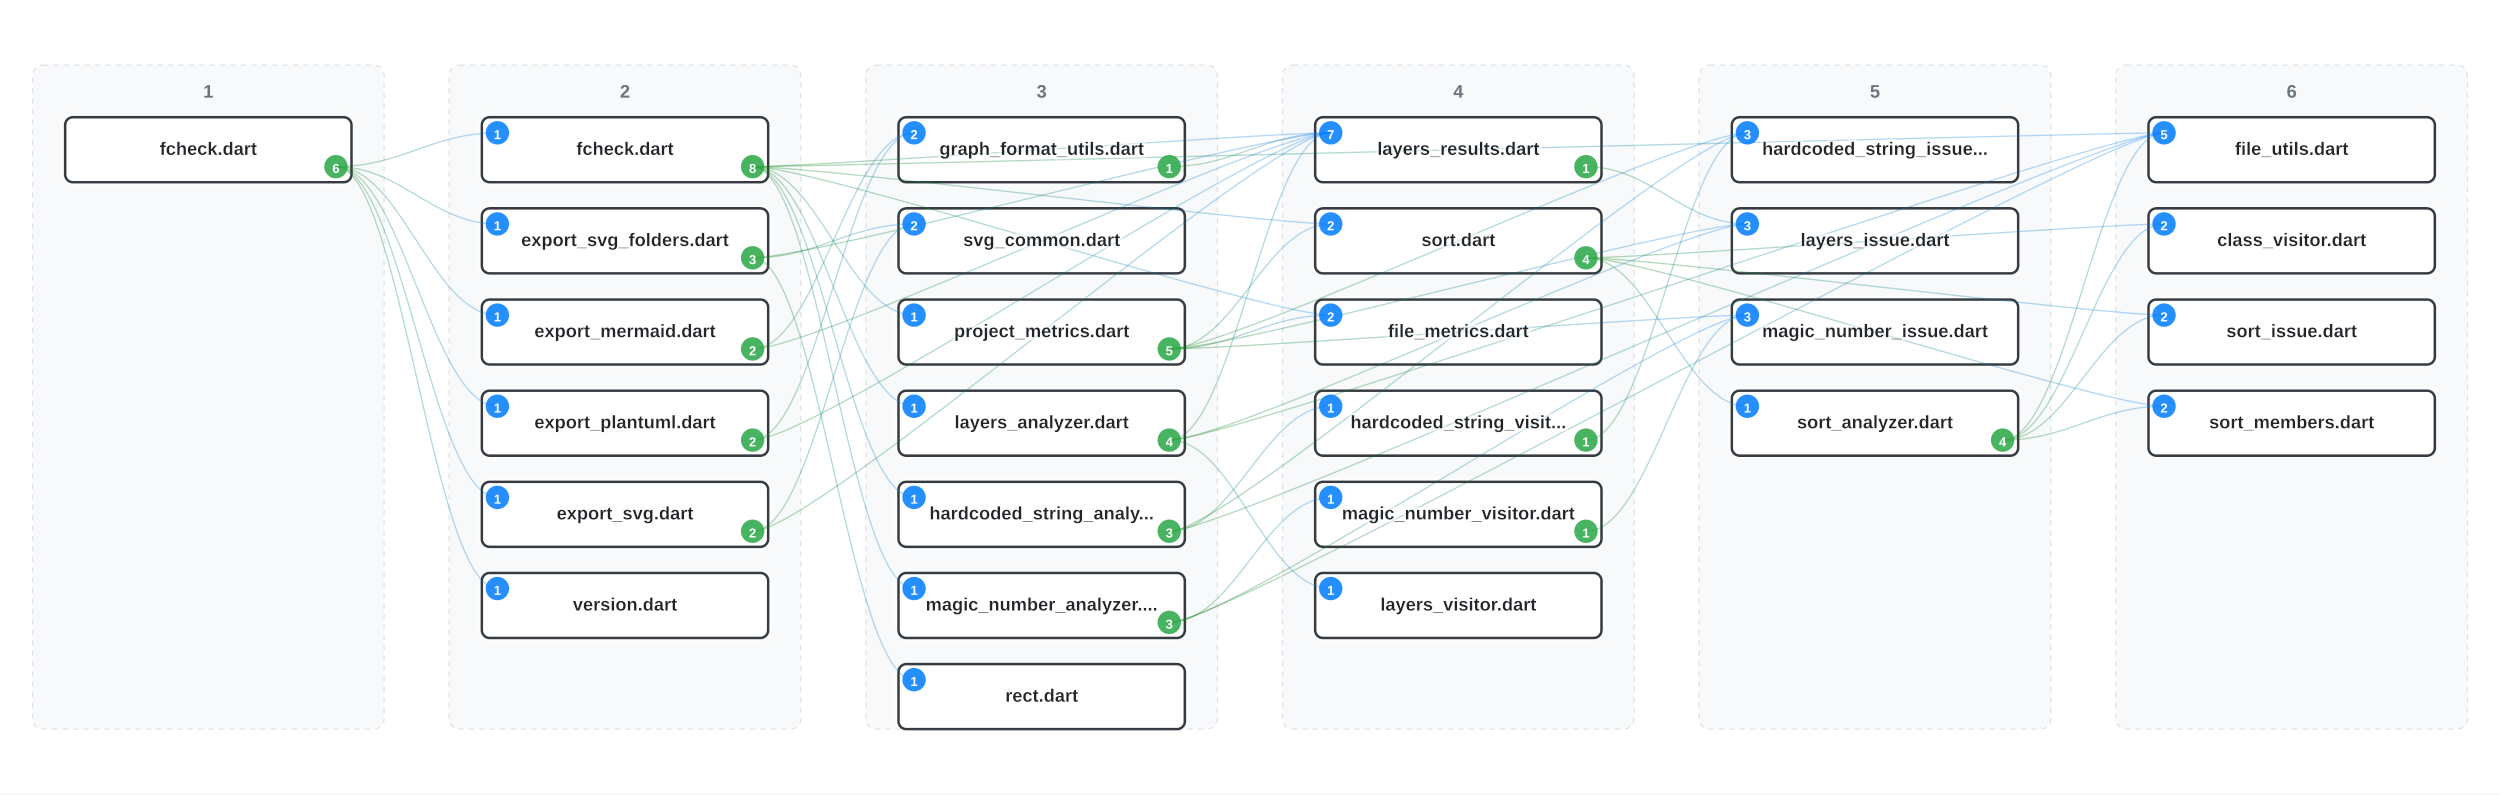
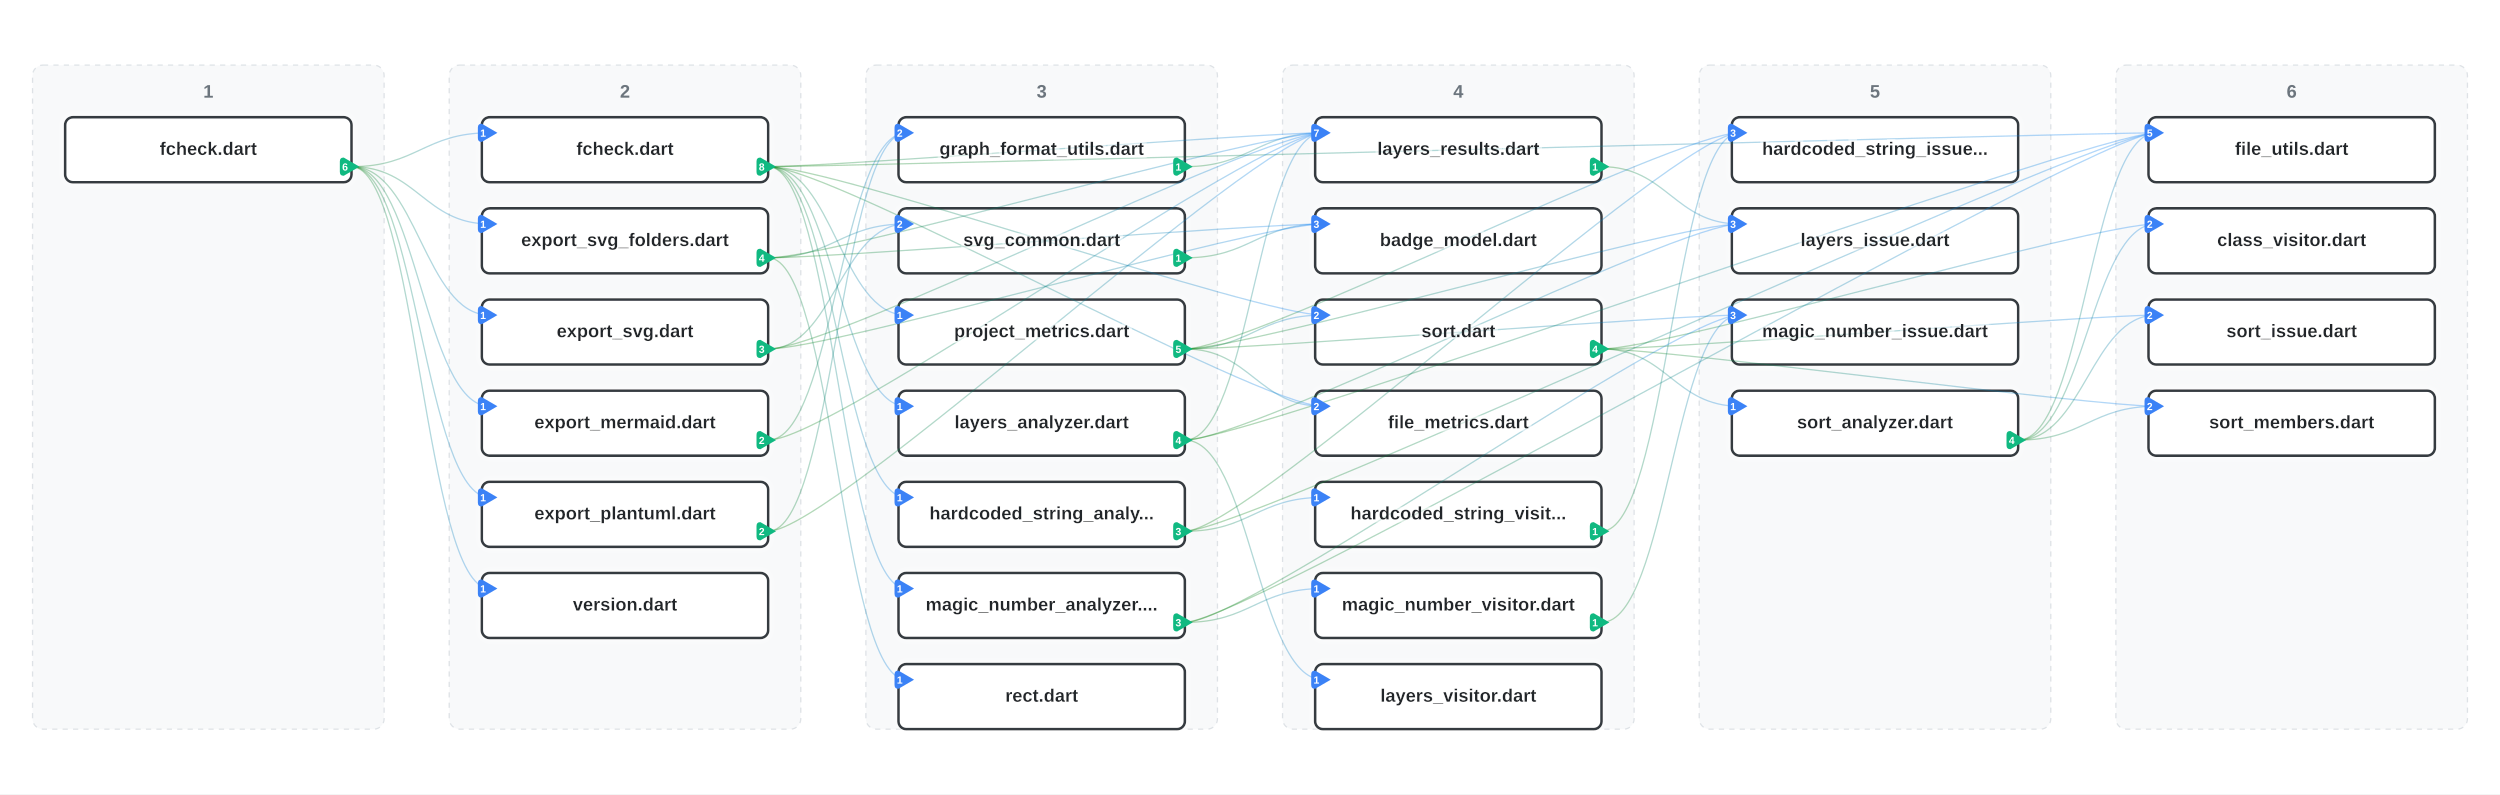
<svg xmlns="http://www.w3.org/2000/svg" width="1920" height="610" viewBox="0 0 1920 610" font-family="Arial, Helvetica, sans-serif">
  <defs>
    <filter id="whiteShadow" x="-20%" y="-20%" width="140%" height="140%">
      <feGaussianBlur in="SourceAlpha" stdDeviation="3" />
      <feOffset dx="0" dy="0" result="offsetblur" />
      <feFlood flood-color="white" flood-opacity="1" />
      <feComposite in2="offsetblur" operator="in" />
      <feMerge>
        <feMergeNode />
        <feMergeNode in="SourceGraphic" />
      </feMerge>
    </filter>
    <filter id="outlineWhite">
      <feMorphology in="SourceAlpha" result="DILATED" operator="dilate" radius="2" />
      <feFlood flood-color="white" flood-opacity="0.5" result="WHITE" />
      <feComposite in="WHITE" in2="DILATED" operator="in" result="OUTLINE" />
      <feMerge>
        <feMergeNode in="OUTLINE" />
        <feMergeNode in="SourceGraphic" />
      </feMerge>
    </filter>
    <linearGradient id="edgeGradient" x1="0%" y1="0%" x2="100%" y2="0%">
      <stop offset="0%" stop-color="green" stop-opacity="0.3" />
      <stop offset="100%" stop-color="#007bff" stop-opacity="0.3" />
    </linearGradient>
  </defs>
  <style>
  .layerBackground { fill: #f8f9fa; stroke: #dee2e6; stroke-width: 1; stroke-dasharray: 4,4; }
  .layerTitle { fill: #6c757d; font-size: 14px; font-weight: bold; text-anchor: middle; }
  .nodeRect { fill: #ffffff; stroke: #343a40; stroke-width: 2; rx: 6; ry: 6; cursor: pointer; filter: url(#whiteShadow); }
  .nodeRect:hover { stroke: #007bff; stroke-width: 3; }
  .nodeText { fill: #212529; font-size: 14px; font-weight: 900; text-anchor: middle; dominant-baseline: middle; filter: url(#outlineWhite); }
  .edge { fill: none; stroke: url(#edgeGradient); }
  .edge:hover { stroke: #007bff; stroke-width: 3; opacity: 1.0; }
  .cycleEdge { stroke: red; stroke-width: 5; opacity: 0.9; }
  .badge { font-size: 10px; font-weight: bold; fill: white; text-anchor: middle; dominant-baseline: middle; cursor: help; }
  .badge:hover { opacity: 0.8; }
</style>
  <rect width="100%" height="100%" fill="white" />
  <rect x="25.0" y="50" width="270.0" height="510" rx="8" class="layerBackground" />
  <text x="160.0" y="75" class="layerTitle">1</text>
  <rect x="345.0" y="50" width="270.0" height="510" rx="8" class="layerBackground" />
  <text x="480.0" y="75" class="layerTitle">2</text>
  <rect x="665.0" y="50" width="270.0" height="510" rx="8" class="layerBackground" />
  <text x="800.0" y="75" class="layerTitle">3</text>
  <rect x="985.0" y="50" width="270.0" height="510" rx="8" class="layerBackground" />
  <text x="1120.0" y="75" class="layerTitle">4</text>
  <rect x="1305.0" y="50" width="270.0" height="510" rx="8" class="layerBackground" />
  <text x="1440.0" y="75" class="layerTitle">5</text>
  <rect x="1625.0" y="50" width="270.0" height="510" rx="8" class="layerBackground" />
  <text x="1760.0" y="75" class="layerTitle">6</text>
  <rect x="50.0" y="90.0" width="220" height="50" class="nodeRect" />
  <rect x="370.0" y="90.0" width="220" height="50" class="nodeRect" />
  <rect x="370.0" y="160.0" width="220" height="50" class="nodeRect" />
  <rect x="370.0" y="230.0" width="220" height="50" class="nodeRect" />
  <rect x="370.0" y="300.0" width="220" height="50" class="nodeRect" />
  <rect x="370.0" y="370.0" width="220" height="50" class="nodeRect" />
  <rect x="370.0" y="440.0" width="220" height="50" class="nodeRect" />
  <rect x="690.0" y="90.0" width="220" height="50" class="nodeRect" />
  <rect x="690.0" y="160.0" width="220" height="50" class="nodeRect" />
  <rect x="690.0" y="230.0" width="220" height="50" class="nodeRect" />
  <rect x="690.0" y="300.0" width="220" height="50" class="nodeRect" />
  <rect x="690.0" y="370.0" width="220" height="50" class="nodeRect" />
  <rect x="690.0" y="440.0" width="220" height="50" class="nodeRect" />
  <rect x="690.0" y="510.0" width="220" height="50" class="nodeRect" />
  <rect x="1010.0" y="90.0" width="220" height="50" class="nodeRect" />
  <rect x="1010.0" y="160.0" width="220" height="50" class="nodeRect" />
  <rect x="1010.0" y="230.0" width="220" height="50" class="nodeRect" />
  <rect x="1010.0" y="300.0" width="220" height="50" class="nodeRect" />
  <rect x="1010.0" y="370.0" width="220" height="50" class="nodeRect" />
  <rect x="1010.0" y="440.0" width="220" height="50" class="nodeRect" />
+   <rect x="1010.0" y="510.0" width="220" height="50" class="nodeRect" />
  <rect x="1330.0" y="90.0" width="220" height="50" class="nodeRect" />
  <rect x="1330.0" y="160.0" width="220" height="50" class="nodeRect" />
  <rect x="1330.0" y="230.0" width="220" height="50" class="nodeRect" />
  <rect x="1330.0" y="300.0" width="220" height="50" class="nodeRect" />
  <rect x="1650.0" y="90.0" width="220" height="50" class="nodeRect" />
  <rect x="1650.0" y="160.0" width="220" height="50" class="nodeRect" />
  <rect x="1650.0" y="230.0" width="220" height="50" class="nodeRect" />
  <rect x="1650.0" y="300.0" width="220" height="50" class="nodeRect" />
-   <path d="M 258.0 128.0 C 308.0 128.0, 332.0 242.0, 382.0 242.0" class="edge" />
-   <path d="M 258.0 128.0 C 308.0 128.0, 332.0 312.0, 382.0 312.0" class="edge" />
-   <path d="M 258.0 128.0 C 308.0 128.0, 332.0 382.0, 382.0 382.0" class="edge" />
-   <path d="M 258.0 128.0 C 308.0 128.0, 332.0 172.0, 382.0 172.0" class="edge" />
-   <path d="M 258.0 128.0 C 308.0 128.0, 332.0 102.0, 382.0 102.0" class="edge" />
-   <path d="M 258.0 128.0 C 308.0 128.0, 332.0 452.0, 382.0 452.0" class="edge" />
-   <path d="M 578.0 128.0 C 628.0 128.0, 972.0 102.0, 1022.0 102.0" class="edge" />
-   <path d="M 578.0 128.0 C 628.0 128.0, 972.0 242.0, 1022.0 242.0" class="edge" />
-   <path d="M 578.0 128.0 C 628.0 128.0, 652.0 382.0, 702.0 382.0" class="edge" />
-   <path d="M 578.0 128.0 C 628.0 128.0, 652.0 312.0, 702.0 312.0" class="edge" />
-   <path d="M 578.0 128.0 C 628.0 128.0, 652.0 452.0, 702.0 452.0" class="edge" />
-   <path d="M 578.0 128.0 C 628.0 128.0, 972.0 172.0, 1022.0 172.0" class="edge" />
-   <path d="M 578.0 128.0 C 628.0 128.0, 652.0 242.0, 702.0 242.0" class="edge" />
-   <path d="M 578.0 128.0 C 628.0 128.0, 1612.0 102.0, 1662.0 102.0" class="edge" />
-   <path d="M 898.0 268.0 C 948.0 268.0, 1292.0 102.0, 1342.0 102.0" class="edge" />
-   <path d="M 898.0 268.0 C 948.0 268.0, 1292.0 172.0, 1342.0 172.0" class="edge" />
-   <path d="M 898.0 268.0 C 948.0 268.0, 972.0 242.0, 1022.0 242.0" class="edge" />
-   <path d="M 898.0 268.0 C 948.0 268.0, 1292.0 242.0, 1342.0 242.0" class="edge" />
-   <path d="M 898.0 268.0 C 948.0 268.0, 972.0 172.0, 1022.0 172.0" class="edge" />
-   <path d="M 1218.0 338.0 C 1268.0 338.0, 1292.0 102.0, 1342.0 102.0" class="edge" />
-   <path d="M 898.0 408.0 C 948.0 408.0, 1292.0 102.0, 1342.0 102.0" class="edge" />
-   <path d="M 898.0 408.0 C 948.0 408.0, 972.0 312.0, 1022.0 312.0" class="edge" />
-   <path d="M 898.0 408.0 C 948.0 408.0, 1612.0 102.0, 1662.0 102.0" class="edge" />
-   <path d="M 1218.0 128.0 C 1268.0 128.0, 1292.0 172.0, 1342.0 172.0" class="edge" />
-   <path d="M 898.0 338.0 C 948.0 338.0, 972.0 102.0, 1022.0 102.0" class="edge" />
-   <path d="M 898.0 338.0 C 948.0 338.0, 1612.0 102.0, 1662.0 102.0" class="edge" />
-   <path d="M 898.0 338.0 C 948.0 338.0, 1292.0 172.0, 1342.0 172.0" class="edge" />
-   <path d="M 898.0 338.0 C 948.0 338.0, 972.0 452.0, 1022.0 452.0" class="edge" />
-   <path d="M 1218.0 198.0 C 1268.0 198.0, 1612.0 172.0, 1662.0 172.0" class="edge" />
-   <path d="M 1218.0 198.0 C 1268.0 198.0, 1612.0 312.0, 1662.0 312.0" class="edge" />
-   <path d="M 1218.0 198.0 C 1268.0 198.0, 1292.0 312.0, 1342.0 312.0" class="edge" />
-   <path d="M 1218.0 198.0 C 1268.0 198.0, 1612.0 242.0, 1662.0 242.0" class="edge" />
-   <path d="M 1538.0 338.0 C 1588.0 338.0, 1612.0 172.0, 1662.0 172.0" class="edge" />
-   <path d="M 1538.0 338.0 C 1588.0 338.0, 1612.0 312.0, 1662.0 312.0" class="edge" />
-   <path d="M 1538.0 338.0 C 1588.0 338.0, 1612.0 242.0, 1662.0 242.0" class="edge" />
-   <path d="M 1538.0 338.0 C 1588.0 338.0, 1612.0 102.0, 1662.0 102.0" class="edge" />
-   <path d="M 1218.0 408.0 C 1268.0 408.0, 1292.0 242.0, 1342.0 242.0" class="edge" />
-   <path d="M 898.0 478.0 C 948.0 478.0, 1292.0 242.0, 1342.0 242.0" class="edge" />
-   <path d="M 898.0 478.0 C 948.0 478.0, 972.0 382.0, 1022.0 382.0" class="edge" />
-   <path d="M 898.0 478.0 C 948.0 478.0, 1612.0 102.0, 1662.0 102.0" class="edge" />
-   <path d="M 898.0 128.0 C 948.0 128.0, 972.0 102.0, 1022.0 102.0" class="edge" />
-   <path d="M 578.0 338.0 C 628.0 338.0, 652.0 102.0, 702.0 102.0" class="edge" />
-   <path d="M 578.0 338.0 C 628.0 338.0, 972.0 102.0, 1022.0 102.0" class="edge" />
-   <path d="M 578.0 198.0 C 628.0 198.0, 972.0 102.0, 1022.0 102.0" class="edge" />
-   <path d="M 578.0 198.0 C 628.0 198.0, 652.0 522.0, 702.0 522.0" class="edge" />
-   <path d="M 578.0 198.0 C 628.0 198.0, 652.0 172.0, 702.0 172.0" class="edge" />
-   <path d="M 578.0 408.0 C 628.0 408.0, 972.0 102.0, 1022.0 102.0" class="edge" />
-   <path d="M 578.0 408.0 C 628.0 408.0, 652.0 172.0, 702.0 172.0" class="edge" />
-   <path d="M 578.0 268.0 C 628.0 268.0, 652.0 102.0, 702.0 102.0" class="edge" />
-   <path d="M 578.0 268.0 C 628.0 268.0, 972.0 102.0, 1022.0 102.0" class="edge" />
-   <g class="badge">
-     <circle cx="258.0" cy="128.0" r="9.0" fill="#28a745" opacity="0.85" />
-     <text x="258.0" y="130.0">6</text>
+   <path d="M 270.0 128.0 C 320.0 128.0, 326.0 312.0, 376.0 312.0" class="edge" />
+   <path d="M 270.0 128.0 C 320.0 128.0, 326.0 382.0, 376.0 382.0" class="edge" />
+   <path d="M 270.0 128.0 C 320.0 128.0, 326.0 242.0, 376.0 242.0" class="edge" />
+   <path d="M 270.0 128.0 C 320.0 128.0, 326.0 172.0, 376.0 172.0" class="edge" />
+   <path d="M 270.0 128.0 C 320.0 128.0, 326.0 102.0, 376.0 102.0" class="edge" />
+   <path d="M 270.0 128.0 C 320.0 128.0, 326.0 452.0, 376.0 452.0" class="edge" />
+   <path d="M 590.0 128.0 C 640.0 128.0, 966.0 102.0, 1016.0 102.0" class="edge" />
+   <path d="M 590.0 128.0 C 640.0 128.0, 966.0 312.0, 1016.0 312.0" class="edge" />
+   <path d="M 590.0 128.0 C 640.0 128.0, 646.0 382.0, 696.0 382.0" class="edge" />
+   <path d="M 590.0 128.0 C 640.0 128.0, 646.0 312.0, 696.0 312.0" class="edge" />
+   <path d="M 590.0 128.0 C 640.0 128.0, 646.0 452.0, 696.0 452.0" class="edge" />
+   <path d="M 590.0 128.0 C 640.0 128.0, 966.0 242.0, 1016.0 242.0" class="edge" />
+   <path d="M 590.0 128.0 C 640.0 128.0, 646.0 242.0, 696.0 242.0" class="edge" />
+   <path d="M 590.0 128.0 C 640.0 128.0, 1606.0 102.0, 1656.0 102.0" class="edge" />
+   <path d="M 910.0 268.0 C 960.0 268.0, 1286.0 102.0, 1336.0 102.0" class="edge" />
+   <path d="M 910.0 268.0 C 960.0 268.0, 1286.0 172.0, 1336.0 172.0" class="edge" />
+   <path d="M 910.0 268.0 C 960.0 268.0, 966.0 312.0, 1016.0 312.0" class="edge" />
+   <path d="M 910.0 268.0 C 960.0 268.0, 1286.0 242.0, 1336.0 242.0" class="edge" />
+   <path d="M 910.0 268.0 C 960.0 268.0, 966.0 242.0, 1016.0 242.0" class="edge" />
+   <path d="M 1230.0 408.0 C 1280.0 408.0, 1286.0 102.0, 1336.0 102.0" class="edge" />
+   <path d="M 910.0 408.0 C 960.0 408.0, 1286.0 102.0, 1336.0 102.0" class="edge" />
+   <path d="M 910.0 408.0 C 960.0 408.0, 966.0 382.0, 1016.0 382.0" class="edge" />
+   <path d="M 910.0 408.0 C 960.0 408.0, 1606.0 102.0, 1656.0 102.0" class="edge" />
+   <path d="M 1230.0 128.0 C 1280.0 128.0, 1286.0 172.0, 1336.0 172.0" class="edge" />
+   <path d="M 910.0 338.0 C 960.0 338.0, 966.0 102.0, 1016.0 102.0" class="edge" />
+   <path d="M 910.0 338.0 C 960.0 338.0, 1606.0 102.0, 1656.0 102.0" class="edge" />
+   <path d="M 910.0 338.0 C 960.0 338.0, 1286.0 172.0, 1336.0 172.0" class="edge" />
+   <path d="M 910.0 338.0 C 960.0 338.0, 966.0 522.0, 1016.0 522.0" class="edge" />
+   <path d="M 1230.0 268.0 C 1280.0 268.0, 1606.0 172.0, 1656.0 172.0" class="edge" />
+   <path d="M 1230.0 268.0 C 1280.0 268.0, 1606.0 312.0, 1656.0 312.0" class="edge" />
+   <path d="M 1230.0 268.0 C 1280.0 268.0, 1286.0 312.0, 1336.0 312.0" class="edge" />
+   <path d="M 1230.0 268.0 C 1280.0 268.0, 1606.0 242.0, 1656.0 242.0" class="edge" />
+   <path d="M 1550.0 338.0 C 1600.0 338.0, 1606.0 172.0, 1656.0 172.0" class="edge" />
+   <path d="M 1550.0 338.0 C 1600.0 338.0, 1606.0 312.0, 1656.0 312.0" class="edge" />
+   <path d="M 1550.0 338.0 C 1600.0 338.0, 1606.0 242.0, 1656.0 242.0" class="edge" />
+   <path d="M 1550.0 338.0 C 1600.0 338.0, 1606.0 102.0, 1656.0 102.0" class="edge" />
+   <path d="M 1230.0 478.0 C 1280.0 478.0, 1286.0 242.0, 1336.0 242.0" class="edge" />
+   <path d="M 910.0 478.0 C 960.0 478.0, 1286.0 242.0, 1336.0 242.0" class="edge" />
+   <path d="M 910.0 478.0 C 960.0 478.0, 966.0 452.0, 1016.0 452.0" class="edge" />
+   <path d="M 910.0 478.0 C 960.0 478.0, 1606.0 102.0, 1656.0 102.0" class="edge" />
+   <path d="M 910.0 128.0 C 960.0 128.0, 966.0 102.0, 1016.0 102.0" class="edge" />
+   <path d="M 910.0 198.0 C 960.0 198.0, 966.0 172.0, 1016.0 172.0" class="edge" />
+   <path d="M 590.0 408.0 C 640.0 408.0, 646.0 102.0, 696.0 102.0" class="edge" />
+   <path d="M 590.0 408.0 C 640.0 408.0, 966.0 102.0, 1016.0 102.0" class="edge" />
+   <path d="M 590.0 198.0 C 640.0 198.0, 966.0 102.0, 1016.0 102.0" class="edge" />
+   <path d="M 590.0 198.0 C 640.0 198.0, 646.0 522.0, 696.0 522.0" class="edge" />
+   <path d="M 590.0 198.0 C 640.0 198.0, 646.0 172.0, 696.0 172.0" class="edge" />
+   <path d="M 590.0 198.0 C 640.0 198.0, 966.0 172.0, 1016.0 172.0" class="edge" />
+   <path d="M 590.0 268.0 C 640.0 268.0, 966.0 102.0, 1016.0 102.0" class="edge" />
+   <path d="M 590.0 268.0 C 640.0 268.0, 646.0 172.0, 696.0 172.0" class="edge" />
+   <path d="M 590.0 268.0 C 640.0 268.0, 966.0 172.0, 1016.0 172.0" class="edge" />
+   <path d="M 590.0 338.0 C 640.0 338.0, 646.0 102.0, 696.0 102.0" class="edge" />
+   <path d="M 590.0 338.0 C 640.0 338.0, 966.0 102.0, 1016.0 102.0" class="edge" />
+   <g class="outgoingBadge">
+     <path d="M 276.0,128.0 L 264.0,121.0 Q 261.0,121.0 261.0,124.0 L 261.0,132.0 Q 261.0,135.0 264.0,135.0 Z" fill="#10b981" />
+     <text x="265.0" y="131.0" text-anchor="middle" fill="white" font-size="8" font-weight="bold">6</text>
  </g>
  <text x="160.0" y="115.0" class="nodeText">fcheck.dart</text>
-   <g class="badge">
-     <circle cx="382.0" cy="102.0" r="9.0" fill="#007bff" opacity="0.85" />
-     <text x="382.0" y="104.0">1</text>
-   </g>
-   <g class="badge">
-     <circle cx="578.0" cy="128.0" r="9.0" fill="#28a745" opacity="0.85" />
-     <text x="578.0" y="130.0">8</text>
+   <g class="incomingBadge">
+     <path d="M 382.0,102.0 L 370.0,95.0 Q 367.0,95.0 367.0,98.0 L 367.0,106.0 Q 367.0,109.0 370.0,109.0 Z" fill="#3b82f6" />
+     <text x="371.0" y="105.0" text-anchor="middle" fill="white" font-size="8" font-weight="bold">1</text>
+   </g>
+   <g class="outgoingBadge">
+     <path d="M 596.0,128.0 L 584.0,121.0 Q 581.0,121.0 581.0,124.0 L 581.0,132.0 Q 581.0,135.0 584.0,135.0 Z" fill="#10b981" />
+     <text x="585.0" y="131.0" text-anchor="middle" fill="white" font-size="8" font-weight="bold">8</text>
  </g>
  <text x="480.0" y="115.0" class="nodeText">fcheck.dart</text>
-   <g class="badge">
-     <circle cx="382.0" cy="172.0" r="9.0" fill="#007bff" opacity="0.85" />
-     <text x="382.0" y="174.0">1</text>
-   </g>
-   <g class="badge">
-     <circle cx="578.0" cy="198.0" r="9.0" fill="#28a745" opacity="0.85" />
-     <text x="578.0" y="200.0">3</text>
+   <g class="incomingBadge">
+     <path d="M 382.0,172.0 L 370.0,165.0 Q 367.0,165.0 367.0,168.0 L 367.0,176.0 Q 367.0,179.0 370.0,179.0 Z" fill="#3b82f6" />
+     <text x="371.0" y="175.0" text-anchor="middle" fill="white" font-size="8" font-weight="bold">1</text>
+   </g>
+   <g class="outgoingBadge">
+     <path d="M 596.0,198.0 L 584.0,191.0 Q 581.0,191.0 581.0,194.0 L 581.0,202.0 Q 581.0,205.0 584.0,205.0 Z" fill="#10b981" />
+     <text x="585.0" y="201.0" text-anchor="middle" fill="white" font-size="8" font-weight="bold">4</text>
  </g>
  <text x="480.0" y="185.0" class="nodeText">export_svg_folders.dart</text>
-   <g class="badge">
-     <circle cx="382.0" cy="242.0" r="9.0" fill="#007bff" opacity="0.85" />
-     <text x="382.0" y="244.0">1</text>
-   </g>
-   <g class="badge">
-     <circle cx="578.0" cy="268.0" r="9.0" fill="#28a745" opacity="0.85" />
-     <text x="578.0" y="270.0">2</text>
-   </g>
-   <text x="480.0" y="255.0" class="nodeText">export_mermaid.dart</text>
-   <g class="badge">
-     <circle cx="382.0" cy="312.0" r="9.0" fill="#007bff" opacity="0.85" />
-     <text x="382.0" y="314.0">1</text>
-   </g>
-   <g class="badge">
-     <circle cx="578.0" cy="338.0" r="9.0" fill="#28a745" opacity="0.85" />
-     <text x="578.0" y="340.0">2</text>
-   </g>
-   <text x="480.0" y="325.0" class="nodeText">export_plantuml.dart</text>
-   <g class="badge">
-     <circle cx="382.0" cy="382.0" r="9.0" fill="#007bff" opacity="0.85" />
-     <text x="382.0" y="384.0">1</text>
-   </g>
-   <g class="badge">
-     <circle cx="578.0" cy="408.0" r="9.0" fill="#28a745" opacity="0.85" />
-     <text x="578.0" y="410.0">2</text>
-   </g>
-   <text x="480.0" y="395.0" class="nodeText">export_svg.dart</text>
-   <g class="badge">
-     <circle cx="382.0" cy="452.0" r="9.0" fill="#007bff" opacity="0.85" />
-     <text x="382.0" y="454.0">1</text>
+   <g class="incomingBadge">
+     <path d="M 382.0,242.0 L 370.0,235.0 Q 367.0,235.0 367.0,238.0 L 367.0,246.0 Q 367.0,249.0 370.0,249.0 Z" fill="#3b82f6" />
+     <text x="371.0" y="245.0" text-anchor="middle" fill="white" font-size="8" font-weight="bold">1</text>
+   </g>
+   <g class="outgoingBadge">
+     <path d="M 596.0,268.0 L 584.0,261.0 Q 581.0,261.0 581.0,264.0 L 581.0,272.0 Q 581.0,275.0 584.0,275.0 Z" fill="#10b981" />
+     <text x="585.0" y="271.0" text-anchor="middle" fill="white" font-size="8" font-weight="bold">3</text>
+   </g>
+   <text x="480.0" y="255.0" class="nodeText">export_svg.dart</text>
+   <g class="incomingBadge">
+     <path d="M 382.0,312.0 L 370.0,305.0 Q 367.0,305.0 367.0,308.0 L 367.0,316.0 Q 367.0,319.0 370.0,319.0 Z" fill="#3b82f6" />
+     <text x="371.0" y="315.0" text-anchor="middle" fill="white" font-size="8" font-weight="bold">1</text>
+   </g>
+   <g class="outgoingBadge">
+     <path d="M 596.0,338.0 L 584.0,331.0 Q 581.0,331.0 581.0,334.0 L 581.0,342.0 Q 581.0,345.0 584.0,345.0 Z" fill="#10b981" />
+     <text x="585.0" y="341.0" text-anchor="middle" fill="white" font-size="8" font-weight="bold">2</text>
+   </g>
+   <text x="480.0" y="325.0" class="nodeText">export_mermaid.dart</text>
+   <g class="incomingBadge">
+     <path d="M 382.0,382.0 L 370.0,375.0 Q 367.0,375.0 367.0,378.0 L 367.0,386.0 Q 367.0,389.0 370.0,389.0 Z" fill="#3b82f6" />
+     <text x="371.0" y="385.0" text-anchor="middle" fill="white" font-size="8" font-weight="bold">1</text>
+   </g>
+   <g class="outgoingBadge">
+     <path d="M 596.0,408.0 L 584.0,401.0 Q 581.0,401.0 581.0,404.0 L 581.0,412.0 Q 581.0,415.0 584.0,415.0 Z" fill="#10b981" />
+     <text x="585.0" y="411.0" text-anchor="middle" fill="white" font-size="8" font-weight="bold">2</text>
+   </g>
+   <text x="480.0" y="395.0" class="nodeText">export_plantuml.dart</text>
+   <g class="incomingBadge">
+     <path d="M 382.0,452.0 L 370.0,445.0 Q 367.0,445.0 367.0,448.0 L 367.0,456.0 Q 367.0,459.0 370.0,459.0 Z" fill="#3b82f6" />
+     <text x="371.0" y="455.0" text-anchor="middle" fill="white" font-size="8" font-weight="bold">1</text>
  </g>
  <text x="480.0" y="465.0" class="nodeText">version.dart</text>
-   <g class="badge">
-     <circle cx="702.0" cy="102.0" r="9.0" fill="#007bff" opacity="0.85" />
-     <text x="702.0" y="104.0">2</text>
-   </g>
-   <g class="badge">
-     <circle cx="898.0" cy="128.0" r="9.0" fill="#28a745" opacity="0.85" />
-     <text x="898.0" y="130.0">1</text>
+   <g class="incomingBadge">
+     <path d="M 702.0,102.0 L 690.0,95.0 Q 687.0,95.0 687.0,98.0 L 687.0,106.0 Q 687.0,109.0 690.0,109.0 Z" fill="#3b82f6" />
+     <text x="691.0" y="105.0" text-anchor="middle" fill="white" font-size="8" font-weight="bold">2</text>
+   </g>
+   <g class="outgoingBadge">
+     <path d="M 916.0,128.0 L 904.0,121.0 Q 901.0,121.0 901.0,124.0 L 901.0,132.0 Q 901.0,135.0 904.0,135.0 Z" fill="#10b981" />
+     <text x="905.0" y="131.0" text-anchor="middle" fill="white" font-size="8" font-weight="bold">1</text>
  </g>
  <text x="800.0" y="115.0" class="nodeText">graph_format_utils.dart</text>
-   <g class="badge">
-     <circle cx="702.0" cy="172.0" r="9.0" fill="#007bff" opacity="0.85" />
-     <text x="702.0" y="174.0">2</text>
+   <g class="incomingBadge">
+     <path d="M 702.0,172.0 L 690.0,165.0 Q 687.0,165.0 687.0,168.0 L 687.0,176.0 Q 687.0,179.0 690.0,179.0 Z" fill="#3b82f6" />
+     <text x="691.0" y="175.0" text-anchor="middle" fill="white" font-size="8" font-weight="bold">2</text>
+   </g>
+   <g class="outgoingBadge">
+     <path d="M 916.0,198.0 L 904.0,191.0 Q 901.0,191.0 901.0,194.0 L 901.0,202.0 Q 901.0,205.0 904.0,205.0 Z" fill="#10b981" />
+     <text x="905.0" y="201.0" text-anchor="middle" fill="white" font-size="8" font-weight="bold">1</text>
  </g>
  <text x="800.0" y="185.0" class="nodeText">svg_common.dart</text>
-   <g class="badge">
-     <circle cx="702.0" cy="242.0" r="9.0" fill="#007bff" opacity="0.85" />
-     <text x="702.0" y="244.0">1</text>
-   </g>
-   <g class="badge">
-     <circle cx="898.0" cy="268.0" r="9.0" fill="#28a745" opacity="0.85" />
-     <text x="898.0" y="270.0">5</text>
+   <g class="incomingBadge">
+     <path d="M 702.0,242.0 L 690.0,235.0 Q 687.0,235.0 687.0,238.0 L 687.0,246.0 Q 687.0,249.0 690.0,249.0 Z" fill="#3b82f6" />
+     <text x="691.0" y="245.0" text-anchor="middle" fill="white" font-size="8" font-weight="bold">1</text>
+   </g>
+   <g class="outgoingBadge">
+     <path d="M 916.0,268.0 L 904.0,261.0 Q 901.0,261.0 901.0,264.0 L 901.0,272.0 Q 901.0,275.0 904.0,275.0 Z" fill="#10b981" />
+     <text x="905.0" y="271.0" text-anchor="middle" fill="white" font-size="8" font-weight="bold">5</text>
  </g>
  <text x="800.0" y="255.0" class="nodeText">project_metrics.dart</text>
-   <g class="badge">
-     <circle cx="702.0" cy="312.0" r="9.0" fill="#007bff" opacity="0.85" />
-     <text x="702.0" y="314.0">1</text>
-   </g>
-   <g class="badge">
-     <circle cx="898.0" cy="338.0" r="9.0" fill="#28a745" opacity="0.85" />
-     <text x="898.0" y="340.0">4</text>
+   <g class="incomingBadge">
+     <path d="M 702.0,312.0 L 690.0,305.0 Q 687.0,305.0 687.0,308.0 L 687.0,316.0 Q 687.0,319.0 690.0,319.0 Z" fill="#3b82f6" />
+     <text x="691.0" y="315.0" text-anchor="middle" fill="white" font-size="8" font-weight="bold">1</text>
+   </g>
+   <g class="outgoingBadge">
+     <path d="M 916.0,338.0 L 904.0,331.0 Q 901.0,331.0 901.0,334.0 L 901.0,342.0 Q 901.0,345.0 904.0,345.0 Z" fill="#10b981" />
+     <text x="905.0" y="341.0" text-anchor="middle" fill="white" font-size="8" font-weight="bold">4</text>
  </g>
  <text x="800.0" y="325.0" class="nodeText">layers_analyzer.dart</text>
-   <g class="badge">
-     <circle cx="702.0" cy="382.0" r="9.0" fill="#007bff" opacity="0.85" />
-     <text x="702.0" y="384.0">1</text>
-   </g>
-   <g class="badge">
-     <circle cx="898.0" cy="408.0" r="9.0" fill="#28a745" opacity="0.85" />
-     <text x="898.0" y="410.0">3</text>
+   <g class="incomingBadge">
+     <path d="M 702.0,382.0 L 690.0,375.0 Q 687.0,375.0 687.0,378.0 L 687.0,386.0 Q 687.0,389.0 690.0,389.0 Z" fill="#3b82f6" />
+     <text x="691.0" y="385.0" text-anchor="middle" fill="white" font-size="8" font-weight="bold">1</text>
+   </g>
+   <g class="outgoingBadge">
+     <path d="M 916.0,408.0 L 904.0,401.0 Q 901.0,401.0 901.0,404.0 L 901.0,412.0 Q 901.0,415.0 904.0,415.0 Z" fill="#10b981" />
+     <text x="905.0" y="411.0" text-anchor="middle" fill="white" font-size="8" font-weight="bold">3</text>
  </g>
  <text x="800.0" y="395.0" class="nodeText">hardcoded_string_analy...</text>
-   <g class="badge">
-     <circle cx="702.0" cy="452.0" r="9.0" fill="#007bff" opacity="0.85" />
-     <text x="702.0" y="454.0">1</text>
-   </g>
-   <g class="badge">
-     <circle cx="898.0" cy="478.0" r="9.0" fill="#28a745" opacity="0.85" />
-     <text x="898.0" y="480.0">3</text>
+   <g class="incomingBadge">
+     <path d="M 702.0,452.0 L 690.0,445.0 Q 687.0,445.0 687.0,448.0 L 687.0,456.0 Q 687.0,459.0 690.0,459.0 Z" fill="#3b82f6" />
+     <text x="691.0" y="455.0" text-anchor="middle" fill="white" font-size="8" font-weight="bold">1</text>
+   </g>
+   <g class="outgoingBadge">
+     <path d="M 916.0,478.0 L 904.0,471.0 Q 901.0,471.0 901.0,474.0 L 901.0,482.0 Q 901.0,485.0 904.0,485.0 Z" fill="#10b981" />
+     <text x="905.0" y="481.0" text-anchor="middle" fill="white" font-size="8" font-weight="bold">3</text>
  </g>
  <text x="800.0" y="465.0" class="nodeText">magic_number_analyzer....</text>
-   <g class="badge">
-     <circle cx="702.0" cy="522.0" r="9.0" fill="#007bff" opacity="0.85" />
-     <text x="702.0" y="524.0">1</text>
+   <g class="incomingBadge">
+     <path d="M 702.0,522.0 L 690.0,515.0 Q 687.0,515.0 687.0,518.0 L 687.0,526.0 Q 687.0,529.0 690.0,529.0 Z" fill="#3b82f6" />
+     <text x="691.0" y="525.0" text-anchor="middle" fill="white" font-size="8" font-weight="bold">1</text>
  </g>
  <text x="800.0" y="535.0" class="nodeText">rect.dart</text>
-   <g class="badge">
-     <circle cx="1022.0" cy="102.0" r="9.0" fill="#007bff" opacity="0.85" />
-     <text x="1022.0" y="104.0">7</text>
-   </g>
-   <g class="badge">
-     <circle cx="1218.0" cy="128.0" r="9.0" fill="#28a745" opacity="0.85" />
-     <text x="1218.0" y="130.0">1</text>
+   <g class="incomingBadge">
+     <path d="M 1022.0,102.0 L 1010.0,95.0 Q 1007.0,95.0 1007.0,98.0 L 1007.0,106.0 Q 1007.0,109.0 1010.0,109.0 Z" fill="#3b82f6" />
+     <text x="1011.0" y="105.0" text-anchor="middle" fill="white" font-size="8" font-weight="bold">7</text>
+   </g>
+   <g class="outgoingBadge">
+     <path d="M 1236.0,128.0 L 1224.0,121.0 Q 1221.0,121.0 1221.0,124.0 L 1221.0,132.0 Q 1221.0,135.0 1224.0,135.0 Z" fill="#10b981" />
+     <text x="1225.0" y="131.0" text-anchor="middle" fill="white" font-size="8" font-weight="bold">1</text>
  </g>
  <text x="1120.0" y="115.0" class="nodeText">layers_results.dart</text>
-   <g class="badge">
-     <circle cx="1022.0" cy="172.0" r="9.0" fill="#007bff" opacity="0.85" />
-     <text x="1022.0" y="174.0">2</text>
-   </g>
-   <g class="badge">
-     <circle cx="1218.0" cy="198.0" r="9.0" fill="#28a745" opacity="0.85" />
-     <text x="1218.0" y="200.0">4</text>
-   </g>
-   <text x="1120.0" y="185.0" class="nodeText">sort.dart</text>
-   <g class="badge">
-     <circle cx="1022.0" cy="242.0" r="9.0" fill="#007bff" opacity="0.85" />
-     <text x="1022.0" y="244.0">2</text>
-   </g>
-   <text x="1120.0" y="255.0" class="nodeText">file_metrics.dart</text>
-   <g class="badge">
-     <circle cx="1022.0" cy="312.0" r="9.0" fill="#007bff" opacity="0.85" />
-     <text x="1022.0" y="314.0">1</text>
-   </g>
-   <g class="badge">
-     <circle cx="1218.0" cy="338.0" r="9.0" fill="#28a745" opacity="0.85" />
-     <text x="1218.0" y="340.0">1</text>
-   </g>
-   <text x="1120.0" y="325.0" class="nodeText">hardcoded_string_visit...</text>
-   <g class="badge">
-     <circle cx="1022.0" cy="382.0" r="9.0" fill="#007bff" opacity="0.85" />
-     <text x="1022.0" y="384.0">1</text>
-   </g>
-   <g class="badge">
-     <circle cx="1218.0" cy="408.0" r="9.0" fill="#28a745" opacity="0.85" />
-     <text x="1218.0" y="410.0">1</text>
-   </g>
-   <text x="1120.0" y="395.0" class="nodeText">magic_number_visitor.dart</text>
-   <g class="badge">
-     <circle cx="1022.0" cy="452.0" r="9.0" fill="#007bff" opacity="0.85" />
-     <text x="1022.0" y="454.0">1</text>
-   </g>
-   <text x="1120.0" y="465.0" class="nodeText">layers_visitor.dart</text>
-   <g class="badge">
-     <circle cx="1342.0" cy="102.0" r="9.0" fill="#007bff" opacity="0.85" />
-     <text x="1342.0" y="104.0">3</text>
+   <g class="incomingBadge">
+     <path d="M 1022.0,172.0 L 1010.0,165.0 Q 1007.0,165.0 1007.0,168.0 L 1007.0,176.0 Q 1007.0,179.0 1010.0,179.0 Z" fill="#3b82f6" />
+     <text x="1011.0" y="175.0" text-anchor="middle" fill="white" font-size="8" font-weight="bold">3</text>
+   </g>
+   <text x="1120.0" y="185.0" class="nodeText">badge_model.dart</text>
+   <g class="incomingBadge">
+     <path d="M 1022.0,242.0 L 1010.0,235.0 Q 1007.0,235.0 1007.0,238.0 L 1007.0,246.0 Q 1007.0,249.0 1010.0,249.0 Z" fill="#3b82f6" />
+     <text x="1011.0" y="245.0" text-anchor="middle" fill="white" font-size="8" font-weight="bold">2</text>
+   </g>
+   <g class="outgoingBadge">
+     <path d="M 1236.0,268.0 L 1224.0,261.0 Q 1221.0,261.0 1221.0,264.0 L 1221.0,272.0 Q 1221.0,275.0 1224.0,275.0 Z" fill="#10b981" />
+     <text x="1225.0" y="271.0" text-anchor="middle" fill="white" font-size="8" font-weight="bold">4</text>
+   </g>
+   <text x="1120.0" y="255.0" class="nodeText">sort.dart</text>
+   <g class="incomingBadge">
+     <path d="M 1022.0,312.0 L 1010.0,305.0 Q 1007.0,305.0 1007.0,308.0 L 1007.0,316.0 Q 1007.0,319.0 1010.0,319.0 Z" fill="#3b82f6" />
+     <text x="1011.0" y="315.0" text-anchor="middle" fill="white" font-size="8" font-weight="bold">2</text>
+   </g>
+   <text x="1120.0" y="325.0" class="nodeText">file_metrics.dart</text>
+   <g class="incomingBadge">
+     <path d="M 1022.0,382.0 L 1010.0,375.0 Q 1007.0,375.0 1007.0,378.0 L 1007.0,386.0 Q 1007.0,389.0 1010.0,389.0 Z" fill="#3b82f6" />
+     <text x="1011.0" y="385.0" text-anchor="middle" fill="white" font-size="8" font-weight="bold">1</text>
+   </g>
+   <g class="outgoingBadge">
+     <path d="M 1236.0,408.0 L 1224.0,401.0 Q 1221.0,401.0 1221.0,404.0 L 1221.0,412.0 Q 1221.0,415.0 1224.0,415.0 Z" fill="#10b981" />
+     <text x="1225.0" y="411.0" text-anchor="middle" fill="white" font-size="8" font-weight="bold">1</text>
+   </g>
+   <text x="1120.0" y="395.0" class="nodeText">hardcoded_string_visit...</text>
+   <g class="incomingBadge">
+     <path d="M 1022.0,452.0 L 1010.0,445.0 Q 1007.0,445.0 1007.0,448.0 L 1007.0,456.0 Q 1007.0,459.0 1010.0,459.0 Z" fill="#3b82f6" />
+     <text x="1011.0" y="455.0" text-anchor="middle" fill="white" font-size="8" font-weight="bold">1</text>
+   </g>
+   <g class="outgoingBadge">
+     <path d="M 1236.0,478.0 L 1224.0,471.0 Q 1221.0,471.0 1221.0,474.0 L 1221.0,482.0 Q 1221.0,485.0 1224.0,485.0 Z" fill="#10b981" />
+     <text x="1225.0" y="481.0" text-anchor="middle" fill="white" font-size="8" font-weight="bold">1</text>
+   </g>
+   <text x="1120.0" y="465.0" class="nodeText">magic_number_visitor.dart</text>
+   <g class="incomingBadge">
+     <path d="M 1022.0,522.0 L 1010.0,515.0 Q 1007.0,515.0 1007.0,518.0 L 1007.0,526.0 Q 1007.0,529.0 1010.0,529.0 Z" fill="#3b82f6" />
+     <text x="1011.0" y="525.0" text-anchor="middle" fill="white" font-size="8" font-weight="bold">1</text>
+   </g>
+   <text x="1120.0" y="535.0" class="nodeText">layers_visitor.dart</text>
+   <g class="incomingBadge">
+     <path d="M 1342.0,102.0 L 1330.0,95.0 Q 1327.0,95.0 1327.0,98.0 L 1327.0,106.0 Q 1327.0,109.0 1330.0,109.0 Z" fill="#3b82f6" />
+     <text x="1331.0" y="105.0" text-anchor="middle" fill="white" font-size="8" font-weight="bold">3</text>
  </g>
  <text x="1440.0" y="115.0" class="nodeText">hardcoded_string_issue...</text>
-   <g class="badge">
-     <circle cx="1342.0" cy="172.0" r="9.0" fill="#007bff" opacity="0.85" />
-     <text x="1342.0" y="174.0">3</text>
+   <g class="incomingBadge">
+     <path d="M 1342.0,172.0 L 1330.0,165.0 Q 1327.0,165.0 1327.0,168.0 L 1327.0,176.0 Q 1327.0,179.0 1330.0,179.0 Z" fill="#3b82f6" />
+     <text x="1331.0" y="175.0" text-anchor="middle" fill="white" font-size="8" font-weight="bold">3</text>
  </g>
  <text x="1440.0" y="185.0" class="nodeText">layers_issue.dart</text>
-   <g class="badge">
-     <circle cx="1342.0" cy="242.0" r="9.0" fill="#007bff" opacity="0.85" />
-     <text x="1342.0" y="244.0">3</text>
+   <g class="incomingBadge">
+     <path d="M 1342.0,242.0 L 1330.0,235.0 Q 1327.0,235.0 1327.0,238.0 L 1327.0,246.0 Q 1327.0,249.0 1330.0,249.0 Z" fill="#3b82f6" />
+     <text x="1331.0" y="245.0" text-anchor="middle" fill="white" font-size="8" font-weight="bold">3</text>
  </g>
  <text x="1440.0" y="255.0" class="nodeText">magic_number_issue.dart</text>
-   <g class="badge">
-     <circle cx="1342.0" cy="312.0" r="9.0" fill="#007bff" opacity="0.85" />
-     <text x="1342.0" y="314.0">1</text>
-   </g>
-   <g class="badge">
-     <circle cx="1538.0" cy="338.0" r="9.0" fill="#28a745" opacity="0.85" />
-     <text x="1538.0" y="340.0">4</text>
+   <g class="incomingBadge">
+     <path d="M 1342.0,312.0 L 1330.0,305.0 Q 1327.0,305.0 1327.0,308.0 L 1327.0,316.0 Q 1327.0,319.0 1330.0,319.0 Z" fill="#3b82f6" />
+     <text x="1331.0" y="315.0" text-anchor="middle" fill="white" font-size="8" font-weight="bold">1</text>
+   </g>
+   <g class="outgoingBadge">
+     <path d="M 1556.0,338.0 L 1544.0,331.0 Q 1541.0,331.0 1541.0,334.0 L 1541.0,342.0 Q 1541.0,345.0 1544.0,345.0 Z" fill="#10b981" />
+     <text x="1545.0" y="341.0" text-anchor="middle" fill="white" font-size="8" font-weight="bold">4</text>
  </g>
  <text x="1440.0" y="325.0" class="nodeText">sort_analyzer.dart</text>
-   <g class="badge">
-     <circle cx="1662.0" cy="102.0" r="9.0" fill="#007bff" opacity="0.85" />
-     <text x="1662.0" y="104.0">5</text>
+   <g class="incomingBadge">
+     <path d="M 1662.0,102.0 L 1650.0,95.0 Q 1647.0,95.0 1647.0,98.0 L 1647.0,106.0 Q 1647.0,109.0 1650.0,109.0 Z" fill="#3b82f6" />
+     <text x="1651.0" y="105.0" text-anchor="middle" fill="white" font-size="8" font-weight="bold">5</text>
  </g>
  <text x="1760.0" y="115.0" class="nodeText">file_utils.dart</text>
-   <g class="badge">
-     <circle cx="1662.0" cy="172.0" r="9.0" fill="#007bff" opacity="0.85" />
-     <text x="1662.0" y="174.0">2</text>
+   <g class="incomingBadge">
+     <path d="M 1662.0,172.0 L 1650.0,165.0 Q 1647.0,165.0 1647.0,168.0 L 1647.0,176.0 Q 1647.0,179.0 1650.0,179.0 Z" fill="#3b82f6" />
+     <text x="1651.0" y="175.0" text-anchor="middle" fill="white" font-size="8" font-weight="bold">2</text>
  </g>
  <text x="1760.0" y="185.0" class="nodeText">class_visitor.dart</text>
-   <g class="badge">
-     <circle cx="1662.0" cy="242.0" r="9.0" fill="#007bff" opacity="0.85" />
-     <text x="1662.0" y="244.0">2</text>
+   <g class="incomingBadge">
+     <path d="M 1662.0,242.0 L 1650.0,235.0 Q 1647.0,235.0 1647.0,238.0 L 1647.0,246.0 Q 1647.0,249.0 1650.0,249.0 Z" fill="#3b82f6" />
+     <text x="1651.0" y="245.0" text-anchor="middle" fill="white" font-size="8" font-weight="bold">2</text>
  </g>
  <text x="1760.0" y="255.0" class="nodeText">sort_issue.dart</text>
-   <g class="badge">
-     <circle cx="1662.0" cy="312.0" r="9.0" fill="#007bff" opacity="0.85" />
-     <text x="1662.0" y="314.0">2</text>
+   <g class="incomingBadge">
+     <path d="M 1662.0,312.0 L 1650.0,305.0 Q 1647.0,305.0 1647.0,308.0 L 1647.0,316.0 Q 1647.0,319.0 1650.0,319.0 Z" fill="#3b82f6" />
+     <text x="1651.0" y="315.0" text-anchor="middle" fill="white" font-size="8" font-weight="bold">2</text>
  </g>
  <text x="1760.0" y="325.0" class="nodeText">sort_members.dart</text>
</svg>
